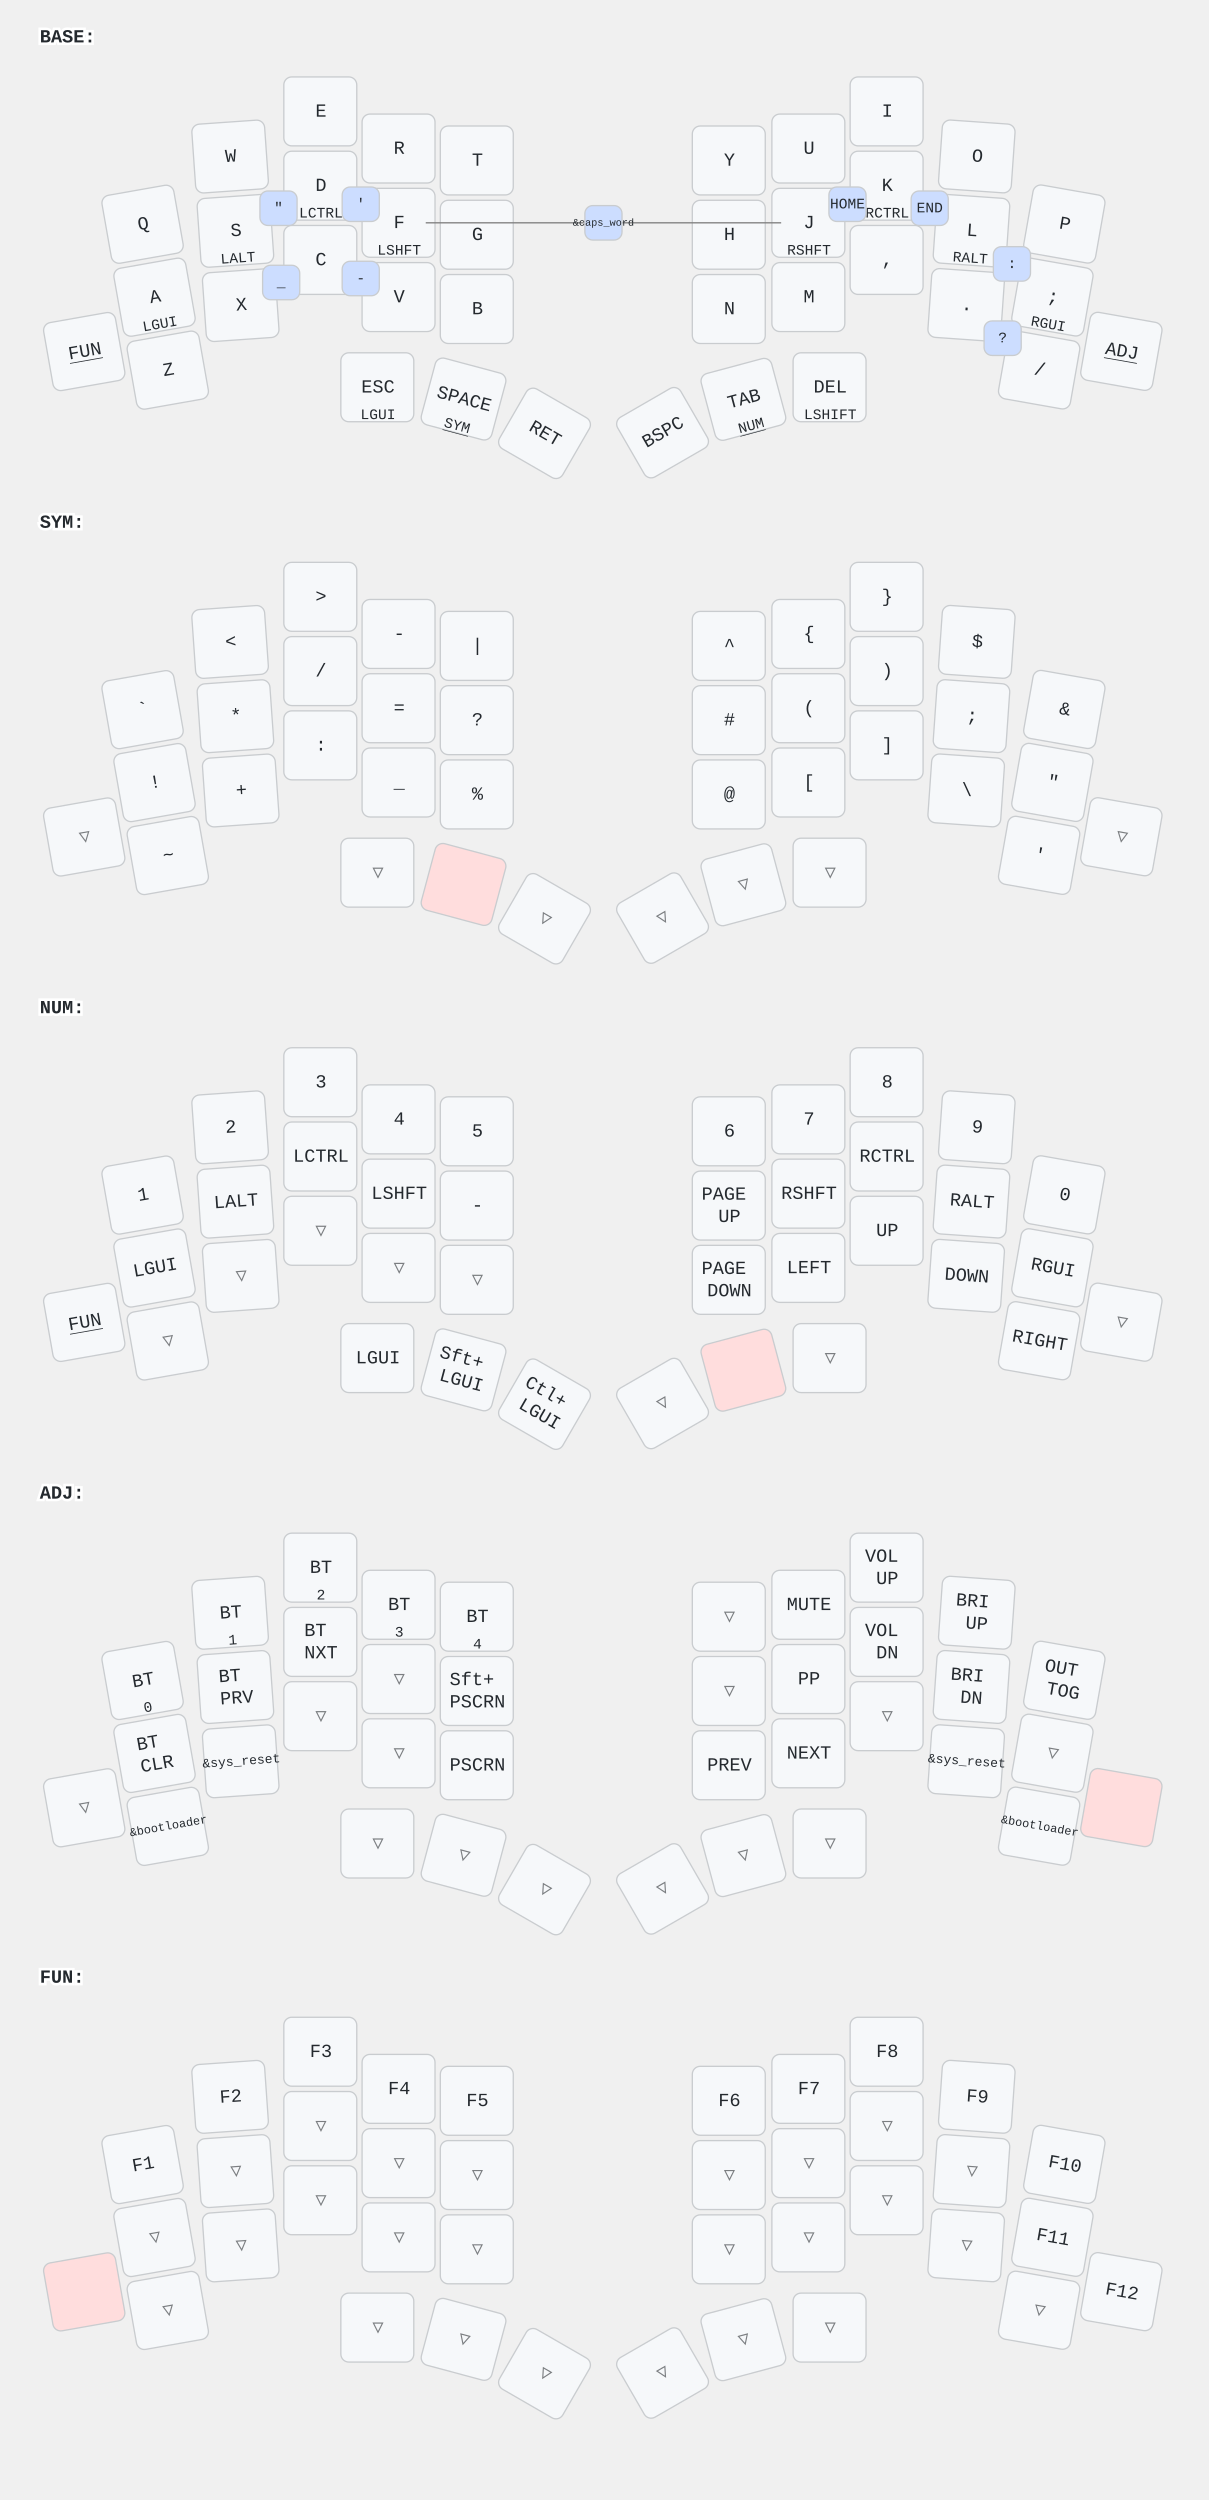
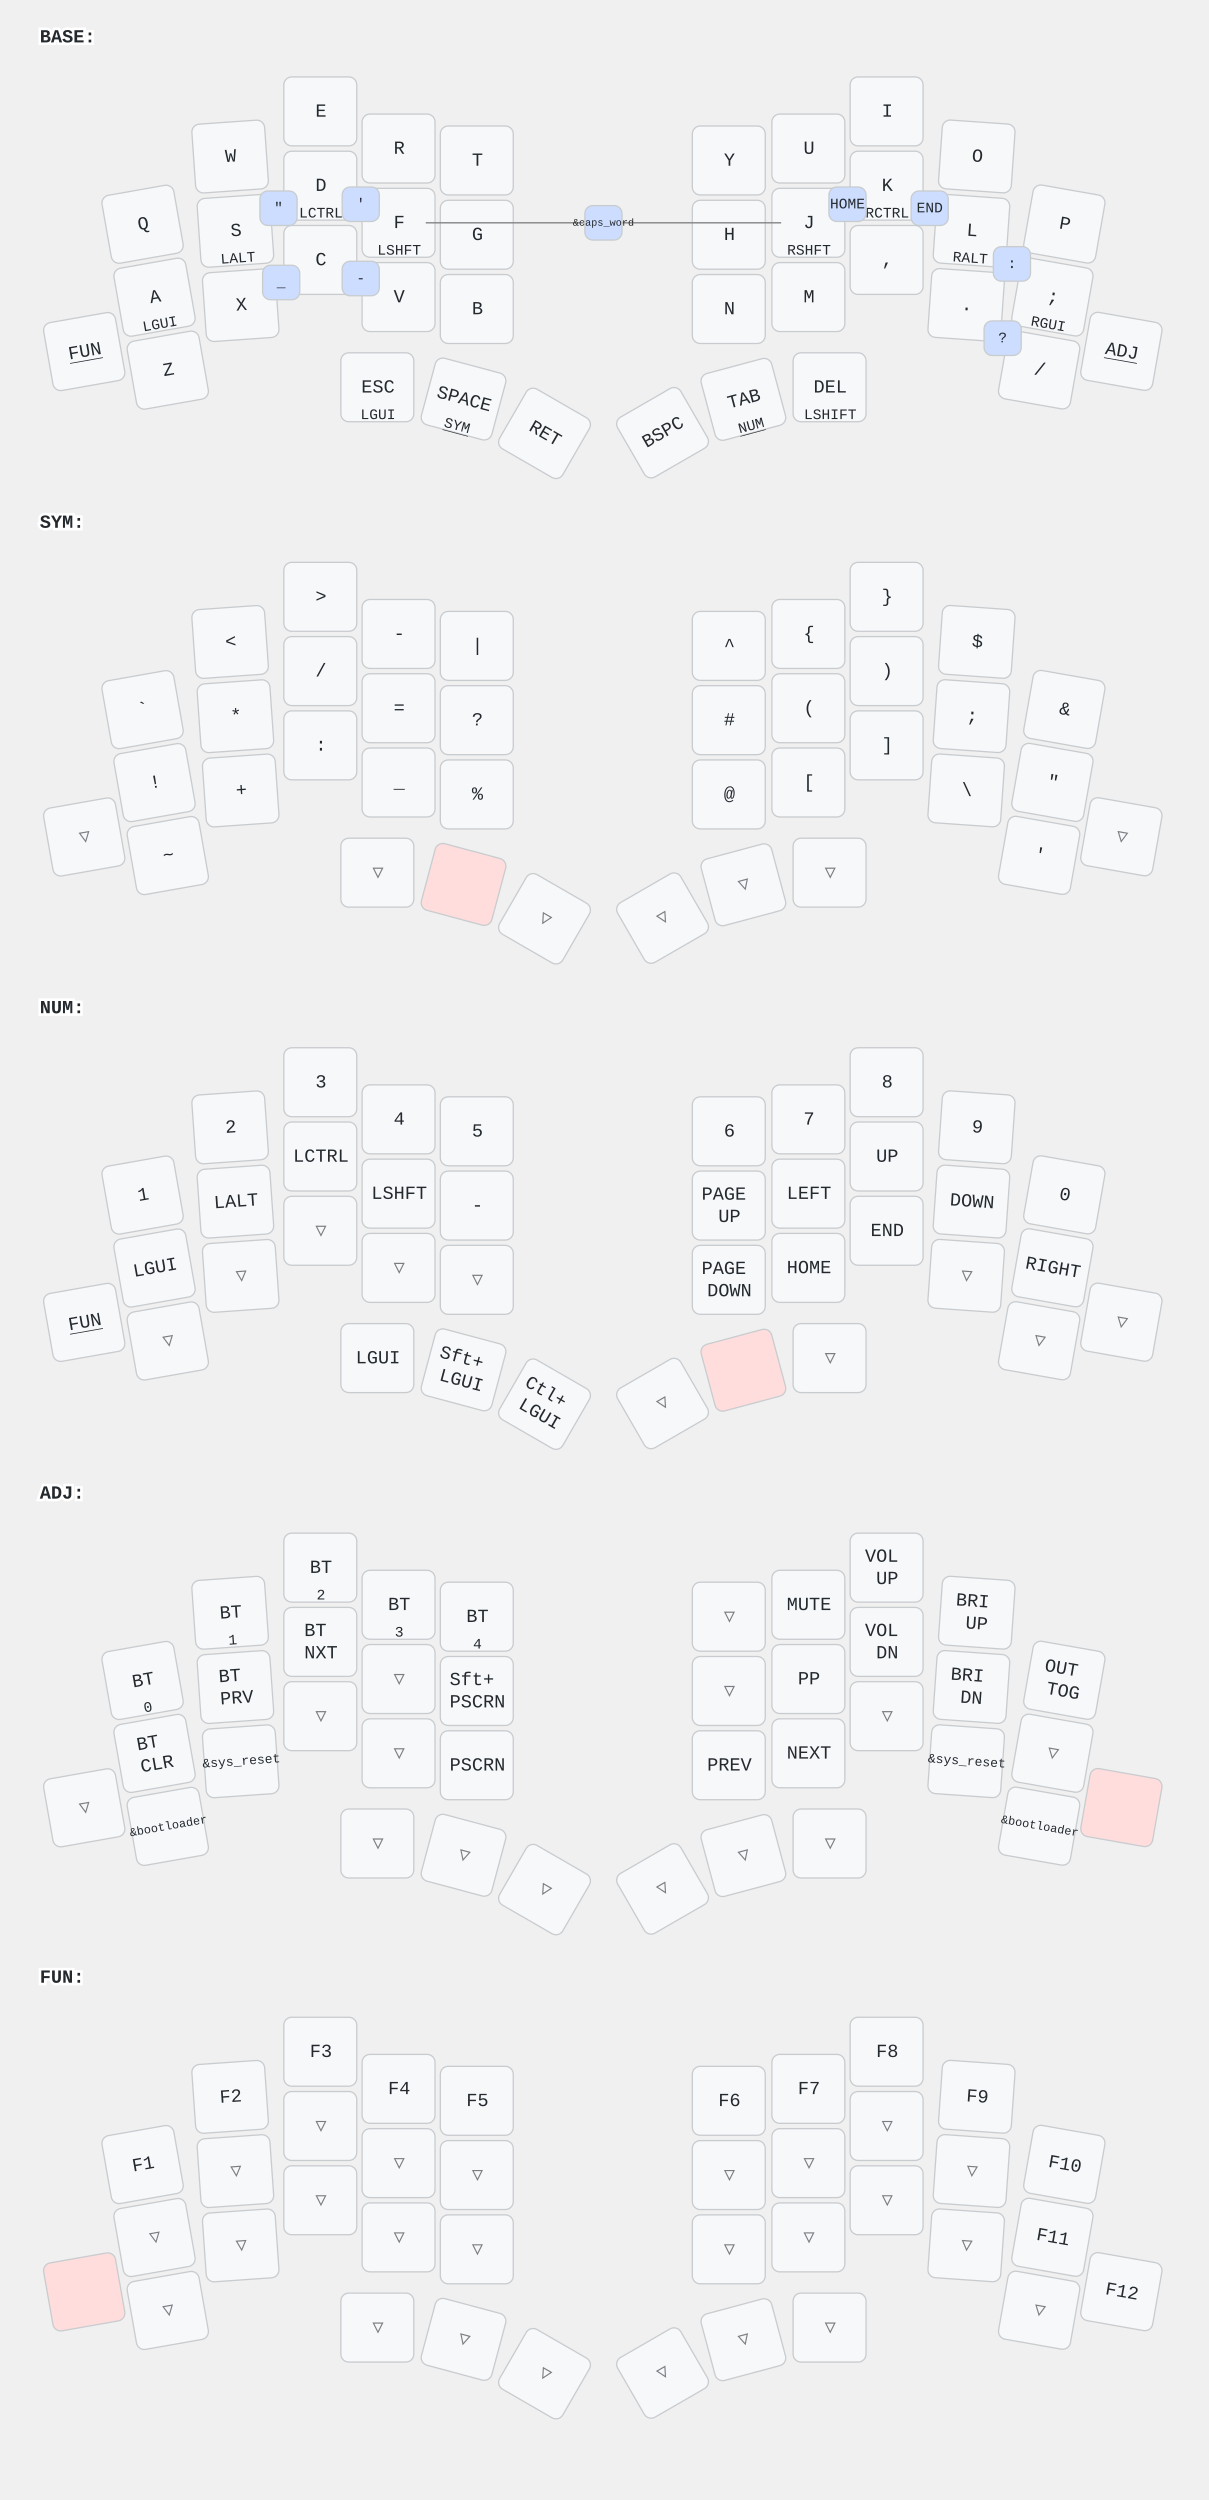
<svg xmlns="http://www.w3.org/2000/svg" width="911" height="1885" viewBox="0 0 911 1885" class="keymap">
  <style>/* inherit to force styles through use tags */
svg path {
    fill: inherit;
}

/* font and background color specifications */
svg.keymap {
    font-family: SFMono-Regular,Consolas,Liberation Mono,Menlo,monospace;
    font-size: 14px;
    font-kerning: normal;
    text-rendering: optimizeLegibility;
    fill: #24292e;
}

/* default key styling */
rect.key {
    fill: #f6f8fa;
}

rect.key, rect.combo {
    stroke: #c9cccf;
    stroke-width: 1;
}

/* default key side styling, only used is draw_key_sides is set */
rect.side {
    filter: brightness(90%);
}

/* color accent for combo boxes */
rect.combo, rect.combo-separate {
    fill: #cdf;
}

/* color accent for held keys */
rect.held, rect.combo.held {
    fill: #fdd;
}

/* color accent for ghost (optional) keys */
rect.ghost, rect.combo.ghost {
    stroke-dasharray: 4, 4;
    stroke-width: 2;
}

text {
    text-anchor: middle;
    dominant-baseline: middle;
}

/* styling for layer labels */
text.label {
    font-weight: bold;
    text-anchor: start;
    stroke: white;
    stroke-width: 4;
    paint-order: stroke;
}

/* styling for optional footer */
text.footer {
    text-anchor: end;
    dominant-baseline: auto;
    stroke: white;
    stroke-width: 4;
    paint-order: stroke;
}

/* styling for combo tap, and key non-tap label text */
text.combo, text.hold, text.shifted, text.left, text.right, text.tl, text.tr, text.bl, text.br {
    font-size: 11px;
}

text.hold, text.bl, text.br {
    text-anchor: middle;
    dominant-baseline: auto;
}

text.shifted, text.tl, text.tr {
    text-anchor: middle;
    dominant-baseline: hanging;
}

text.left, text.tl, text.bl {
    text-anchor: start;
}

text.right, text.tr, text.br {
    text-anchor: end;
}

text.layer-activator {
    text-decoration: underline;
}

/* styling for hold/shifted label text in combo box */
text.combo.hold, text.combo.shifted, text.combo.left, text.combo.right {
    font-size: 8px;
}

/* lighter symbol for transparent keys */
text.trans {
    fill: #7b7e81;
}

/* styling for combo dendrons */
path.combo {
    stroke-width: 1;
    stroke: gray;
    fill: none;
}

/* Start Tabler Icons Cleanup */
/* cannot use height/width with glyphs */
.icon-tabler &gt; path {
    fill: inherit;
    stroke: inherit;
    stroke-width: 2;
}
/* hide tabler's default box */
.icon-tabler &gt; path[stroke="none"][fill="none"] {
    visibility: hidden;
}
/* End Tabler Icons Cleanup */
</style>
  <g transform="translate(30, 0)" class="layer-BASE">
    <text x="0" y="28" class="label" id="BASE">BASE:</text>
    <g transform="translate(0, 56)">
      <g transform="translate(78, 113) rotate(-10.0)" class="key keypos-0">
        <rect rx="6" ry="6" x="-28" y="-26" width="55" height="52" class="key" />
        <text x="0" y="0" class="key tap">Q</text>
      </g>
      <g transform="translate(144, 62) rotate(-4.0)" class="key keypos-1">
        <rect rx="6" ry="6" x="-28" y="-26" width="55" height="52" class="key" />
        <text x="0" y="0" class="key tap">W</text>
      </g>
      <g transform="translate(212, 28)" class="key keypos-2">
        <rect rx="6" ry="6" x="-28" y="-26" width="55" height="52" class="key" />
        <text x="0" y="0" class="key tap">E</text>
      </g>
      <g transform="translate(271, 56)" class="key keypos-3">
        <rect rx="6" ry="6" x="-28" y="-26" width="55" height="52" class="key" />
        <text x="0" y="0" class="key tap">R</text>
      </g>
      <g transform="translate(330, 65)" class="key keypos-4">
        <rect rx="6" ry="6" x="-28" y="-26" width="55" height="52" class="key" />
        <text x="0" y="0" class="key tap">T</text>
      </g>
      <g transform="translate(520, 65)" class="key keypos-5">
        <rect rx="6" ry="6" x="-28" y="-26" width="55" height="52" class="key" />
        <text x="0" y="0" class="key tap">Y</text>
      </g>
      <g transform="translate(580, 56)" class="key keypos-6">
        <rect rx="6" ry="6" x="-28" y="-26" width="55" height="52" class="key" />
        <text x="0" y="0" class="key tap">U</text>
      </g>
      <g transform="translate(639, 28)" class="key keypos-7">
        <rect rx="6" ry="6" x="-28" y="-26" width="55" height="52" class="key" />
        <text x="0" y="0" class="key tap">I</text>
      </g>
      <g transform="translate(707, 62) rotate(4.0)" class="key keypos-8">
        <rect rx="6" ry="6" x="-28" y="-26" width="55" height="52" class="key" />
        <text x="0" y="0" class="key tap">O</text>
      </g>
      <g transform="translate(773, 113) rotate(10.0)" class="key keypos-9">
        <rect rx="6" ry="6" x="-28" y="-26" width="55" height="52" class="key" />
        <text x="0" y="0" class="key tap">P</text>
      </g>
      <g transform="translate(87, 168) rotate(-10.0)" class="key keypos-10">
        <rect rx="6" ry="6" x="-28" y="-26" width="55" height="52" class="key" />
        <text x="0" y="0" class="key tap">A</text>
        <text x="0" y="24" class="key hold">LGUI</text>
      </g>
      <g transform="translate(148, 118) rotate(-4.0)" class="key keypos-11">
        <rect rx="6" ry="6" x="-28" y="-26" width="55" height="52" class="key" />
        <text x="0" y="0" class="key tap">S</text>
        <text x="0" y="24" class="key hold">LALT</text>
      </g>
      <g transform="translate(212, 84)" class="key keypos-12">
        <rect rx="6" ry="6" x="-28" y="-26" width="55" height="52" class="key" />
        <text x="0" y="0" class="key tap">D</text>
        <text x="0" y="24" class="key hold">LCTRL</text>
      </g>
      <g transform="translate(271, 112)" class="key keypos-13">
        <rect rx="6" ry="6" x="-28" y="-26" width="55" height="52" class="key" />
        <text x="0" y="0" class="key tap">F</text>
        <text x="0" y="24" class="key hold">LSHFT</text>
      </g>
      <g transform="translate(330, 121)" class="key keypos-14">
        <rect rx="6" ry="6" x="-28" y="-26" width="55" height="52" class="key" />
        <text x="0" y="0" class="key tap">G</text>
      </g>
      <g transform="translate(520, 121)" class="key keypos-15">
        <rect rx="6" ry="6" x="-28" y="-26" width="55" height="52" class="key" />
        <text x="0" y="0" class="key tap">H</text>
      </g>
      <g transform="translate(580, 112)" class="key keypos-16">
        <rect rx="6" ry="6" x="-28" y="-26" width="55" height="52" class="key" />
        <text x="0" y="0" class="key tap">J</text>
        <text x="0" y="24" class="key hold">RSHFT</text>
      </g>
      <g transform="translate(639, 84)" class="key keypos-17">
        <rect rx="6" ry="6" x="-28" y="-26" width="55" height="52" class="key" />
        <text x="0" y="0" class="key tap">K</text>
        <text x="0" y="24" class="key hold">RCTRL</text>
      </g>
      <g transform="translate(703, 118) rotate(4.0)" class="key keypos-18">
        <rect rx="6" ry="6" x="-28" y="-26" width="55" height="52" class="key" />
        <text x="0" y="0" class="key tap">L</text>
        <text x="0" y="24" class="key hold">RALT</text>
      </g>
      <g transform="translate(764, 168) rotate(10.0)" class="key keypos-19">
        <rect rx="6" ry="6" x="-28" y="-26" width="55" height="52" class="key" />
        <text x="0" y="0" class="key tap">;</text>
        <text x="0" y="24" class="key hold">RGUI</text>
      </g>
      <g transform="translate(34, 209) rotate(-10.0)" class="key keypos-20">
        <rect rx="6" ry="6" x="-28" y="-26" width="55" height="52" class="key" />
        <a href="#FUN">
          <text x="0" y="0" class="key tap layer-activator">FUN</text>
        </a>
      </g>
      <g transform="translate(97, 223) rotate(-10.0)" class="key keypos-21">
        <rect rx="6" ry="6" x="-28" y="-26" width="55" height="52" class="key" />
        <text x="0" y="0" class="key tap">Z</text>
      </g>
      <g transform="translate(152, 174) rotate(-4.0)" class="key keypos-22">
        <rect rx="6" ry="6" x="-28" y="-26" width="55" height="52" class="key" />
        <text x="0" y="0" class="key tap">X</text>
      </g>
      <g transform="translate(212, 140)" class="key keypos-23">
        <rect rx="6" ry="6" x="-28" y="-26" width="55" height="52" class="key" />
        <text x="0" y="0" class="key tap">C</text>
      </g>
      <g transform="translate(271, 168)" class="key keypos-24">
        <rect rx="6" ry="6" x="-28" y="-26" width="55" height="52" class="key" />
        <text x="0" y="0" class="key tap">V</text>
      </g>
      <g transform="translate(330, 177)" class="key keypos-25">
        <rect rx="6" ry="6" x="-28" y="-26" width="55" height="52" class="key" />
        <text x="0" y="0" class="key tap">B</text>
      </g>
      <g transform="translate(520, 177)" class="key keypos-26">
        <rect rx="6" ry="6" x="-28" y="-26" width="55" height="52" class="key" />
        <text x="0" y="0" class="key tap">N</text>
      </g>
      <g transform="translate(580, 168)" class="key keypos-27">
        <rect rx="6" ry="6" x="-28" y="-26" width="55" height="52" class="key" />
        <text x="0" y="0" class="key tap">M</text>
      </g>
      <g transform="translate(639, 140)" class="key keypos-28">
        <rect rx="6" ry="6" x="-28" y="-26" width="55" height="52" class="key" />
        <text x="0" y="0" class="key tap">,</text>
      </g>
      <g transform="translate(699, 174) rotate(4.0)" class="key keypos-29">
        <rect rx="6" ry="6" x="-28" y="-26" width="55" height="52" class="key" />
        <text x="0" y="0" class="key tap">.</text>
      </g>
      <g transform="translate(754, 223) rotate(10.0)" class="key keypos-30">
        <rect rx="6" ry="6" x="-28" y="-26" width="55" height="52" class="key" />
        <text x="0" y="0" class="key tap">/</text>
      </g>
      <g transform="translate(816, 209) rotate(10.0)" class="key keypos-31">
        <rect rx="6" ry="6" x="-28" y="-26" width="55" height="52" class="key" />
        <a href="#ADJ">
          <text x="0" y="0" class="key tap layer-activator">ADJ</text>
        </a>
      </g>
      <g transform="translate(255, 236)" class="key keypos-32">
        <rect rx="6" ry="6" x="-28" y="-26" width="55" height="52" class="key" />
        <text x="0" y="0" class="key tap">ESC</text>
        <text x="0" y="24" class="key hold">LGUI</text>
      </g>
      <g transform="translate(320, 245) rotate(15.0)" class="key keypos-33">
        <rect rx="6" ry="6" x="-28" y="-26" width="55" height="52" class="key" />
        <text x="0" y="0" class="key tap">SPACE</text>
        <a href="#SYM">
          <text x="0" y="24" class="key hold layer-activator">SYM</text>
        </a>
      </g>
      <g transform="translate(381, 271) rotate(30.0)" class="key keypos-34">
        <rect rx="6" ry="6" x="-28" y="-26" width="55" height="52" class="key" />
        <text x="0" y="0" class="key tap">RET</text>
      </g>
      <g transform="translate(470, 270) rotate(-30.0)" class="key keypos-35">
        <rect rx="6" ry="6" x="-28" y="-26" width="55" height="52" class="key" />
        <text x="0" y="0" class="key tap">BSPC</text>
      </g>
      <g transform="translate(531, 245) rotate(-15.0)" class="key keypos-36">
        <rect rx="6" ry="6" x="-28" y="-26" width="55" height="52" class="key" />
        <text x="0" y="0" class="key tap">TAB</text>
        <a href="#NUM">
          <text x="0" y="24" class="key hold layer-activator">NUM</text>
        </a>
      </g>
      <g transform="translate(596, 236)" class="key keypos-37">
        <rect rx="6" ry="6" x="-28" y="-26" width="55" height="52" class="key" />
        <text x="0" y="0" class="key tap">DEL</text>
        <text x="0" y="24" class="key hold">LSHIFT</text>
      </g>
      <g class="combo combopos-0">
        <path d="M425,112 l-134,0" class="combo" />
        <path d="M425,112 l134,0" class="combo" />
        <rect rx="6" ry="6" x="411" y="99" width="28" height="26" class="combo" />
        <text x="425" y="112" class="combo tap">
          <tspan style="font-size: 70%">&amp;caps_word</tspan>
        </text>
      </g>
      <g class="combo combopos-1">
        <rect rx="6" ry="6" x="168" y="144" width="28" height="26" class="combo" />
        <text x="182" y="157" class="combo tap">_</text>
      </g>
      <g class="combo combopos-2">
        <rect rx="6" ry="6" x="228" y="141" width="28" height="26" class="combo" />
        <text x="242" y="154" class="combo tap">-</text>
      </g>
      <g class="combo combopos-3">
        <rect rx="6" ry="6" x="719" y="130" width="28" height="26" class="combo" />
        <text x="733" y="143" class="combo tap">:</text>
      </g>
      <g class="combo combopos-4">
        <rect rx="6" ry="6" x="712" y="186" width="28" height="26" class="combo" />
        <text x="726" y="199" class="combo tap">?</text>
      </g>
      <g class="combo combopos-5">
        <rect rx="6" ry="6" x="595" y="85" width="28" height="26" class="combo" />
        <text x="609" y="98" class="combo tap">HOME</text>
      </g>
      <g class="combo combopos-6">
        <rect rx="6" ry="6" x="657" y="88" width="28" height="26" class="combo" />
        <text x="671" y="101" class="combo tap">END</text>
      </g>
      <g class="combo combopos-7">
        <rect rx="6" ry="6" x="228" y="85" width="28" height="26" class="combo" />
        <text x="242" y="98" class="combo tap">'</text>
      </g>
      <g class="combo combopos-8">
        <rect rx="6" ry="6" x="166" y="88" width="28" height="26" class="combo" />
        <text x="180" y="101" class="combo tap">"</text>
      </g>
    </g>
  </g>
  <g transform="translate(30, 366)" class="layer-SYM">
    <text x="0" y="28" class="label" id="SYM">SYM:</text>
    <g transform="translate(0, 56)">
      <g transform="translate(78, 113) rotate(-10.0)" class="key keypos-0">
        <rect rx="6" ry="6" x="-28" y="-26" width="55" height="52" class="key" />
        <text x="0" y="0" class="key tap">`</text>
      </g>
      <g transform="translate(144, 62) rotate(-4.0)" class="key keypos-1">
        <rect rx="6" ry="6" x="-28" y="-26" width="55" height="52" class="key" />
        <text x="0" y="0" class="key tap">&lt;</text>
      </g>
      <g transform="translate(212, 28)" class="key keypos-2">
        <rect rx="6" ry="6" x="-28" y="-26" width="55" height="52" class="key" />
        <text x="0" y="0" class="key tap">&gt;</text>
      </g>
      <g transform="translate(271, 56)" class="key keypos-3">
        <rect rx="6" ry="6" x="-28" y="-26" width="55" height="52" class="key" />
        <text x="0" y="0" class="key tap">-</text>
      </g>
      <g transform="translate(330, 65)" class="key keypos-4">
        <rect rx="6" ry="6" x="-28" y="-26" width="55" height="52" class="key" />
        <text x="0" y="0" class="key tap">|</text>
      </g>
      <g transform="translate(520, 65)" class="key keypos-5">
        <rect rx="6" ry="6" x="-28" y="-26" width="55" height="52" class="key" />
        <text x="0" y="0" class="key tap">^</text>
      </g>
      <g transform="translate(580, 56)" class="key keypos-6">
        <rect rx="6" ry="6" x="-28" y="-26" width="55" height="52" class="key" />
        <text x="0" y="0" class="key tap">{</text>
      </g>
      <g transform="translate(639, 28)" class="key keypos-7">
        <rect rx="6" ry="6" x="-28" y="-26" width="55" height="52" class="key" />
        <text x="0" y="0" class="key tap">}</text>
      </g>
      <g transform="translate(707, 62) rotate(4.0)" class="key keypos-8">
        <rect rx="6" ry="6" x="-28" y="-26" width="55" height="52" class="key" />
        <text x="0" y="0" class="key tap">$</text>
      </g>
      <g transform="translate(773, 113) rotate(10.0)" class="key keypos-9">
        <rect rx="6" ry="6" x="-28" y="-26" width="55" height="52" class="key" />
        <text x="0" y="0" class="key tap">&amp;</text>
      </g>
      <g transform="translate(87, 168) rotate(-10.0)" class="key keypos-10">
        <rect rx="6" ry="6" x="-28" y="-26" width="55" height="52" class="key" />
        <text x="0" y="0" class="key tap">!</text>
      </g>
      <g transform="translate(148, 118) rotate(-4.0)" class="key keypos-11">
        <rect rx="6" ry="6" x="-28" y="-26" width="55" height="52" class="key" />
        <text x="0" y="0" class="key tap">*</text>
      </g>
      <g transform="translate(212, 84)" class="key keypos-12">
        <rect rx="6" ry="6" x="-28" y="-26" width="55" height="52" class="key" />
        <text x="0" y="0" class="key tap">/</text>
      </g>
      <g transform="translate(271, 112)" class="key keypos-13">
        <rect rx="6" ry="6" x="-28" y="-26" width="55" height="52" class="key" />
        <text x="0" y="0" class="key tap">=</text>
      </g>
      <g transform="translate(330, 121)" class="key keypos-14">
        <rect rx="6" ry="6" x="-28" y="-26" width="55" height="52" class="key" />
        <text x="0" y="0" class="key tap">?</text>
      </g>
      <g transform="translate(520, 121)" class="key keypos-15">
        <rect rx="6" ry="6" x="-28" y="-26" width="55" height="52" class="key" />
        <text x="0" y="0" class="key tap">#</text>
      </g>
      <g transform="translate(580, 112)" class="key keypos-16">
        <rect rx="6" ry="6" x="-28" y="-26" width="55" height="52" class="key" />
        <text x="0" y="0" class="key tap">(</text>
      </g>
      <g transform="translate(639, 84)" class="key keypos-17">
        <rect rx="6" ry="6" x="-28" y="-26" width="55" height="52" class="key" />
        <text x="0" y="0" class="key tap">)</text>
      </g>
      <g transform="translate(703, 118) rotate(4.0)" class="key keypos-18">
        <rect rx="6" ry="6" x="-28" y="-26" width="55" height="52" class="key" />
        <text x="0" y="0" class="key tap">;</text>
      </g>
      <g transform="translate(764, 168) rotate(10.0)" class="key keypos-19">
        <rect rx="6" ry="6" x="-28" y="-26" width="55" height="52" class="key" />
        <text x="0" y="0" class="key tap">"</text>
      </g>
      <g transform="translate(34, 209) rotate(-10.0)" class="key trans keypos-20">
        <rect rx="6" ry="6" x="-28" y="-26" width="55" height="52" class="key trans" />
        <text x="0" y="0" class="key trans tap">▽</text>
      </g>
      <g transform="translate(97, 223) rotate(-10.0)" class="key keypos-21">
        <rect rx="6" ry="6" x="-28" y="-26" width="55" height="52" class="key" />
        <text x="0" y="0" class="key tap">~</text>
      </g>
      <g transform="translate(152, 174) rotate(-4.0)" class="key keypos-22">
        <rect rx="6" ry="6" x="-28" y="-26" width="55" height="52" class="key" />
        <text x="0" y="0" class="key tap">+</text>
      </g>
      <g transform="translate(212, 140)" class="key keypos-23">
        <rect rx="6" ry="6" x="-28" y="-26" width="55" height="52" class="key" />
        <text x="0" y="0" class="key tap">:</text>
      </g>
      <g transform="translate(271, 168)" class="key keypos-24">
        <rect rx="6" ry="6" x="-28" y="-26" width="55" height="52" class="key" />
        <text x="0" y="0" class="key tap">_</text>
      </g>
      <g transform="translate(330, 177)" class="key keypos-25">
        <rect rx="6" ry="6" x="-28" y="-26" width="55" height="52" class="key" />
        <text x="0" y="0" class="key tap">%</text>
      </g>
      <g transform="translate(520, 177)" class="key keypos-26">
        <rect rx="6" ry="6" x="-28" y="-26" width="55" height="52" class="key" />
        <text x="0" y="0" class="key tap">@</text>
      </g>
      <g transform="translate(580, 168)" class="key keypos-27">
        <rect rx="6" ry="6" x="-28" y="-26" width="55" height="52" class="key" />
        <text x="0" y="0" class="key tap">[</text>
      </g>
      <g transform="translate(639, 140)" class="key keypos-28">
        <rect rx="6" ry="6" x="-28" y="-26" width="55" height="52" class="key" />
        <text x="0" y="0" class="key tap">]</text>
      </g>
      <g transform="translate(699, 174) rotate(4.0)" class="key keypos-29">
        <rect rx="6" ry="6" x="-28" y="-26" width="55" height="52" class="key" />
        <text x="0" y="0" class="key tap">\</text>
      </g>
      <g transform="translate(754, 223) rotate(10.0)" class="key keypos-30">
        <rect rx="6" ry="6" x="-28" y="-26" width="55" height="52" class="key" />
        <text x="0" y="0" class="key tap">'</text>
      </g>
      <g transform="translate(816, 209) rotate(10.0)" class="key trans keypos-31">
        <rect rx="6" ry="6" x="-28" y="-26" width="55" height="52" class="key trans" />
        <text x="0" y="0" class="key trans tap">▽</text>
      </g>
      <g transform="translate(255, 236)" class="key trans keypos-32">
        <rect rx="6" ry="6" x="-28" y="-26" width="55" height="52" class="key trans" />
        <text x="0" y="0" class="key trans tap">▽</text>
      </g>
      <g transform="translate(320, 245) rotate(15.0)" class="key held keypos-33">
        <rect rx="6" ry="6" x="-28" y="-26" width="55" height="52" class="key held" />
      </g>
      <g transform="translate(381, 271) rotate(30.0)" class="key trans keypos-34">
        <rect rx="6" ry="6" x="-28" y="-26" width="55" height="52" class="key trans" />
        <text x="0" y="0" class="key trans tap">▽</text>
      </g>
      <g transform="translate(470, 270) rotate(-30.0)" class="key trans keypos-35">
        <rect rx="6" ry="6" x="-28" y="-26" width="55" height="52" class="key trans" />
        <text x="0" y="0" class="key trans tap">▽</text>
      </g>
      <g transform="translate(531, 245) rotate(-15.0)" class="key trans keypos-36">
        <rect rx="6" ry="6" x="-28" y="-26" width="55" height="52" class="key trans" />
        <text x="0" y="0" class="key trans tap">▽</text>
      </g>
      <g transform="translate(596, 236)" class="key trans keypos-37">
        <rect rx="6" ry="6" x="-28" y="-26" width="55" height="52" class="key trans" />
        <text x="0" y="0" class="key trans tap">▽</text>
      </g>
    </g>
  </g>
  <g transform="translate(30, 732)" class="layer-NUM">
    <text x="0" y="28" class="label" id="NUM">NUM:</text>
    <g transform="translate(0, 56)">
      <g transform="translate(78, 113) rotate(-10.0)" class="key keypos-0">
        <rect rx="6" ry="6" x="-28" y="-26" width="55" height="52" class="key" />
        <text x="0" y="0" class="key tap">1</text>
      </g>
      <g transform="translate(144, 62) rotate(-4.0)" class="key keypos-1">
        <rect rx="6" ry="6" x="-28" y="-26" width="55" height="52" class="key" />
        <text x="0" y="0" class="key tap">2</text>
      </g>
      <g transform="translate(212, 28)" class="key keypos-2">
        <rect rx="6" ry="6" x="-28" y="-26" width="55" height="52" class="key" />
        <text x="0" y="0" class="key tap">3</text>
      </g>
      <g transform="translate(271, 56)" class="key keypos-3">
        <rect rx="6" ry="6" x="-28" y="-26" width="55" height="52" class="key" />
        <text x="0" y="0" class="key tap">4</text>
      </g>
      <g transform="translate(330, 65)" class="key keypos-4">
        <rect rx="6" ry="6" x="-28" y="-26" width="55" height="52" class="key" />
        <text x="0" y="0" class="key tap">5</text>
      </g>
      <g transform="translate(520, 65)" class="key keypos-5">
        <rect rx="6" ry="6" x="-28" y="-26" width="55" height="52" class="key" />
        <text x="0" y="0" class="key tap">6</text>
      </g>
      <g transform="translate(580, 56)" class="key keypos-6">
        <rect rx="6" ry="6" x="-28" y="-26" width="55" height="52" class="key" />
        <text x="0" y="0" class="key tap">7</text>
      </g>
      <g transform="translate(639, 28)" class="key keypos-7">
        <rect rx="6" ry="6" x="-28" y="-26" width="55" height="52" class="key" />
        <text x="0" y="0" class="key tap">8</text>
      </g>
      <g transform="translate(707, 62) rotate(4.0)" class="key keypos-8">
        <rect rx="6" ry="6" x="-28" y="-26" width="55" height="52" class="key" />
        <text x="0" y="0" class="key tap">9</text>
      </g>
      <g transform="translate(773, 113) rotate(10.0)" class="key keypos-9">
        <rect rx="6" ry="6" x="-28" y="-26" width="55" height="52" class="key" />
        <text x="0" y="0" class="key tap">0</text>
      </g>
      <g transform="translate(87, 168) rotate(-10.0)" class="key keypos-10">
        <rect rx="6" ry="6" x="-28" y="-26" width="55" height="52" class="key" />
        <text x="0" y="0" class="key tap">LGUI</text>
      </g>
      <g transform="translate(148, 118) rotate(-4.0)" class="key keypos-11">
        <rect rx="6" ry="6" x="-28" y="-26" width="55" height="52" class="key" />
        <text x="0" y="0" class="key tap">LALT</text>
      </g>
      <g transform="translate(212, 84)" class="key keypos-12">
        <rect rx="6" ry="6" x="-28" y="-26" width="55" height="52" class="key" />
        <text x="0" y="0" class="key tap">LCTRL</text>
      </g>
      <g transform="translate(271, 112)" class="key keypos-13">
        <rect rx="6" ry="6" x="-28" y="-26" width="55" height="52" class="key" />
        <text x="0" y="0" class="key tap">LSHFT</text>
      </g>
      <g transform="translate(330, 121)" class="key keypos-14">
        <rect rx="6" ry="6" x="-28" y="-26" width="55" height="52" class="key" />
        <text x="0" y="0" class="key tap">-</text>
      </g>
      <g transform="translate(520, 121)" class="key keypos-15">
        <rect rx="6" ry="6" x="-28" y="-26" width="55" height="52" class="key" />
        <text x="0" y="0" class="key tap">
          <tspan x="0" dy="-0.6em">PAGE</tspan>
          <tspan x="0" dy="1.2em">UP</tspan>
        </text>
      </g>
      <g transform="translate(580, 112)" class="key keypos-16">
        <rect rx="6" ry="6" x="-28" y="-26" width="55" height="52" class="key" />
-         <text x="0" y="0" class="key tap">RSHFT</text>
+         <text x="0" y="0" class="key tap">LEFT</text>
      </g>
      <g transform="translate(639, 84)" class="key keypos-17">
        <rect rx="6" ry="6" x="-28" y="-26" width="55" height="52" class="key" />
-         <text x="0" y="0" class="key tap">RCTRL</text>
+         <text x="0" y="0" class="key tap">UP</text>
      </g>
      <g transform="translate(703, 118) rotate(4.0)" class="key keypos-18">
        <rect rx="6" ry="6" x="-28" y="-26" width="55" height="52" class="key" />
-         <text x="0" y="0" class="key tap">RALT</text>
+         <text x="0" y="0" class="key tap">DOWN</text>
      </g>
      <g transform="translate(764, 168) rotate(10.0)" class="key keypos-19">
        <rect rx="6" ry="6" x="-28" y="-26" width="55" height="52" class="key" />
-         <text x="0" y="0" class="key tap">RGUI</text>
+         <text x="0" y="0" class="key tap">RIGHT</text>
      </g>
      <g transform="translate(34, 209) rotate(-10.0)" class="key keypos-20">
        <rect rx="6" ry="6" x="-28" y="-26" width="55" height="52" class="key" />
        <a href="#FUN">
          <text x="0" y="0" class="key tap layer-activator">FUN</text>
        </a>
      </g>
      <g transform="translate(97, 223) rotate(-10.0)" class="key trans keypos-21">
        <rect rx="6" ry="6" x="-28" y="-26" width="55" height="52" class="key trans" />
        <text x="0" y="0" class="key trans tap">▽</text>
      </g>
      <g transform="translate(152, 174) rotate(-4.0)" class="key trans keypos-22">
        <rect rx="6" ry="6" x="-28" y="-26" width="55" height="52" class="key trans" />
        <text x="0" y="0" class="key trans tap">▽</text>
      </g>
      <g transform="translate(212, 140)" class="key trans keypos-23">
        <rect rx="6" ry="6" x="-28" y="-26" width="55" height="52" class="key trans" />
        <text x="0" y="0" class="key trans tap">▽</text>
      </g>
      <g transform="translate(271, 168)" class="key trans keypos-24">
        <rect rx="6" ry="6" x="-28" y="-26" width="55" height="52" class="key trans" />
        <text x="0" y="0" class="key trans tap">▽</text>
      </g>
      <g transform="translate(330, 177)" class="key trans keypos-25">
        <rect rx="6" ry="6" x="-28" y="-26" width="55" height="52" class="key trans" />
        <text x="0" y="0" class="key trans tap">▽</text>
      </g>
      <g transform="translate(520, 177)" class="key keypos-26">
        <rect rx="6" ry="6" x="-28" y="-26" width="55" height="52" class="key" />
        <text x="0" y="0" class="key tap">
          <tspan x="0" dy="-0.6em">PAGE</tspan>
          <tspan x="0" dy="1.2em">DOWN</tspan>
        </text>
      </g>
      <g transform="translate(580, 168)" class="key keypos-27">
        <rect rx="6" ry="6" x="-28" y="-26" width="55" height="52" class="key" />
-         <text x="0" y="0" class="key tap">LEFT</text>
+         <text x="0" y="0" class="key tap">HOME</text>
      </g>
      <g transform="translate(639, 140)" class="key keypos-28">
        <rect rx="6" ry="6" x="-28" y="-26" width="55" height="52" class="key" />
-         <text x="0" y="0" class="key tap">UP</text>
-       </g>
-       <g transform="translate(699, 174) rotate(4.0)" class="key keypos-29">
-         <rect rx="6" ry="6" x="-28" y="-26" width="55" height="52" class="key" />
-         <text x="0" y="0" class="key tap">DOWN</text>
-       </g>
-       <g transform="translate(754, 223) rotate(10.0)" class="key keypos-30">
-         <rect rx="6" ry="6" x="-28" y="-26" width="55" height="52" class="key" />
-         <text x="0" y="0" class="key tap">RIGHT</text>
+         <text x="0" y="0" class="key tap">END</text>
+       </g>
+       <g transform="translate(699, 174) rotate(4.0)" class="key trans keypos-29">
+         <rect rx="6" ry="6" x="-28" y="-26" width="55" height="52" class="key trans" />
+         <text x="0" y="0" class="key trans tap">▽</text>
+       </g>
+       <g transform="translate(754, 223) rotate(10.0)" class="key trans keypos-30">
+         <rect rx="6" ry="6" x="-28" y="-26" width="55" height="52" class="key trans" />
+         <text x="0" y="0" class="key trans tap">▽</text>
      </g>
      <g transform="translate(816, 209) rotate(10.0)" class="key trans keypos-31">
        <rect rx="6" ry="6" x="-28" y="-26" width="55" height="52" class="key trans" />
        <text x="0" y="0" class="key trans tap">▽</text>
      </g>
      <g transform="translate(255, 236)" class="key keypos-32">
        <rect rx="6" ry="6" x="-28" y="-26" width="55" height="52" class="key" />
        <text x="0" y="0" class="key tap">LGUI</text>
      </g>
      <g transform="translate(320, 245) rotate(15.0)" class="key keypos-33">
        <rect rx="6" ry="6" x="-28" y="-26" width="55" height="52" class="key" />
        <text x="0" y="0" class="key tap">
          <tspan x="0" dy="-0.6em">Sft+</tspan>
          <tspan x="0" dy="1.2em">LGUI</tspan>
        </text>
      </g>
      <g transform="translate(381, 271) rotate(30.0)" class="key keypos-34">
        <rect rx="6" ry="6" x="-28" y="-26" width="55" height="52" class="key" />
        <text x="0" y="0" class="key tap">
          <tspan x="0" dy="-0.6em">Ctl+</tspan>
          <tspan x="0" dy="1.2em">LGUI</tspan>
        </text>
      </g>
      <g transform="translate(470, 270) rotate(-30.0)" class="key trans keypos-35">
        <rect rx="6" ry="6" x="-28" y="-26" width="55" height="52" class="key trans" />
        <text x="0" y="0" class="key trans tap">▽</text>
      </g>
      <g transform="translate(531, 245) rotate(-15.0)" class="key held keypos-36">
        <rect rx="6" ry="6" x="-28" y="-26" width="55" height="52" class="key held" />
      </g>
      <g transform="translate(596, 236)" class="key trans keypos-37">
        <rect rx="6" ry="6" x="-28" y="-26" width="55" height="52" class="key trans" />
        <text x="0" y="0" class="key trans tap">▽</text>
      </g>
    </g>
  </g>
  <g transform="translate(30, 1098)" class="layer-ADJ">
    <text x="0" y="28" class="label" id="ADJ">ADJ:</text>
    <g transform="translate(0, 56)">
      <g transform="translate(78, 113) rotate(-10.0)" class="key keypos-0">
        <rect rx="6" ry="6" x="-28" y="-26" width="55" height="52" class="key" />
        <text x="0" y="0" class="key tap">BT</text>
        <text x="0" y="24" class="key hold">0</text>
      </g>
      <g transform="translate(144, 62) rotate(-4.0)" class="key keypos-1">
        <rect rx="6" ry="6" x="-28" y="-26" width="55" height="52" class="key" />
        <text x="0" y="0" class="key tap">BT</text>
        <text x="0" y="24" class="key hold">1</text>
      </g>
      <g transform="translate(212, 28)" class="key keypos-2">
        <rect rx="6" ry="6" x="-28" y="-26" width="55" height="52" class="key" />
        <text x="0" y="0" class="key tap">BT</text>
        <text x="0" y="24" class="key hold">2</text>
      </g>
      <g transform="translate(271, 56)" class="key keypos-3">
        <rect rx="6" ry="6" x="-28" y="-26" width="55" height="52" class="key" />
        <text x="0" y="0" class="key tap">BT</text>
        <text x="0" y="24" class="key hold">3</text>
      </g>
      <g transform="translate(330, 65)" class="key keypos-4">
        <rect rx="6" ry="6" x="-28" y="-26" width="55" height="52" class="key" />
        <text x="0" y="0" class="key tap">BT</text>
        <text x="0" y="24" class="key hold">4</text>
      </g>
      <g transform="translate(520, 65)" class="key trans keypos-5">
        <rect rx="6" ry="6" x="-28" y="-26" width="55" height="52" class="key trans" />
        <text x="0" y="0" class="key trans tap">▽</text>
      </g>
      <g transform="translate(580, 56)" class="key keypos-6">
        <rect rx="6" ry="6" x="-28" y="-26" width="55" height="52" class="key" />
        <text x="0" y="0" class="key tap">MUTE</text>
      </g>
      <g transform="translate(639, 28)" class="key keypos-7">
        <rect rx="6" ry="6" x="-28" y="-26" width="55" height="52" class="key" />
        <text x="0" y="0" class="key tap">
          <tspan x="0" dy="-0.6em">VOL</tspan>
          <tspan x="0" dy="1.2em">UP</tspan>
        </text>
      </g>
      <g transform="translate(707, 62) rotate(4.0)" class="key keypos-8">
        <rect rx="6" ry="6" x="-28" y="-26" width="55" height="52" class="key" />
        <text x="0" y="0" class="key tap">
          <tspan x="0" dy="-0.6em">BRI</tspan>
          <tspan x="0" dy="1.2em">UP</tspan>
        </text>
      </g>
      <g transform="translate(773, 113) rotate(10.0)" class="key keypos-9">
        <rect rx="6" ry="6" x="-28" y="-26" width="55" height="52" class="key" />
        <text x="0" y="0" class="key tap">
          <tspan x="0" dy="-0.6em">OUT</tspan>
          <tspan x="0" dy="1.2em">TOG</tspan>
        </text>
      </g>
      <g transform="translate(87, 168) rotate(-10.0)" class="key keypos-10">
        <rect rx="6" ry="6" x="-28" y="-26" width="55" height="52" class="key" />
        <text x="0" y="0" class="key tap">
          <tspan x="0" dy="-0.6em">BT</tspan>
          <tspan x="0" dy="1.2em">CLR</tspan>
        </text>
      </g>
      <g transform="translate(148, 118) rotate(-4.0)" class="key keypos-11">
        <rect rx="6" ry="6" x="-28" y="-26" width="55" height="52" class="key" />
        <text x="0" y="0" class="key tap">
          <tspan x="0" dy="-0.6em">BT</tspan>
          <tspan x="0" dy="1.2em">PRV</tspan>
        </text>
      </g>
      <g transform="translate(212, 84)" class="key keypos-12">
        <rect rx="6" ry="6" x="-28" y="-26" width="55" height="52" class="key" />
        <text x="0" y="0" class="key tap">
          <tspan x="0" dy="-0.6em">BT</tspan>
          <tspan x="0" dy="1.2em">NXT</tspan>
        </text>
      </g>
      <g transform="translate(271, 112)" class="key trans keypos-13">
        <rect rx="6" ry="6" x="-28" y="-26" width="55" height="52" class="key trans" />
        <text x="0" y="0" class="key trans tap">▽</text>
      </g>
      <g transform="translate(330, 121)" class="key keypos-14">
        <rect rx="6" ry="6" x="-28" y="-26" width="55" height="52" class="key" />
        <text x="0" y="0" class="key tap">
          <tspan x="0" dy="-0.6em">Sft+</tspan>
          <tspan x="0" dy="1.2em">PSCRN</tspan>
        </text>
      </g>
      <g transform="translate(520, 121)" class="key trans keypos-15">
        <rect rx="6" ry="6" x="-28" y="-26" width="55" height="52" class="key trans" />
        <text x="0" y="0" class="key trans tap">▽</text>
      </g>
      <g transform="translate(580, 112)" class="key keypos-16">
        <rect rx="6" ry="6" x="-28" y="-26" width="55" height="52" class="key" />
        <text x="0" y="0" class="key tap">PP</text>
      </g>
      <g transform="translate(639, 84)" class="key keypos-17">
        <rect rx="6" ry="6" x="-28" y="-26" width="55" height="52" class="key" />
        <text x="0" y="0" class="key tap">
          <tspan x="0" dy="-0.6em">VOL</tspan>
          <tspan x="0" dy="1.2em">DN</tspan>
        </text>
      </g>
      <g transform="translate(703, 118) rotate(4.0)" class="key keypos-18">
        <rect rx="6" ry="6" x="-28" y="-26" width="55" height="52" class="key" />
        <text x="0" y="0" class="key tap">
          <tspan x="0" dy="-0.6em">BRI</tspan>
          <tspan x="0" dy="1.2em">DN</tspan>
        </text>
      </g>
      <g transform="translate(764, 168) rotate(10.0)" class="key trans keypos-19">
        <rect rx="6" ry="6" x="-28" y="-26" width="55" height="52" class="key trans" />
        <text x="0" y="0" class="key trans tap">▽</text>
      </g>
      <g transform="translate(34, 209) rotate(-10.0)" class="key trans keypos-20">
        <rect rx="6" ry="6" x="-28" y="-26" width="55" height="52" class="key trans" />
        <text x="0" y="0" class="key trans tap">▽</text>
      </g>
      <g transform="translate(97, 223) rotate(-10.0)" class="key keypos-21">
        <rect rx="6" ry="6" x="-28" y="-26" width="55" height="52" class="key" />
        <text x="0" y="0" class="key tap">
          <tspan style="font-size: 64%">&amp;bootloader</tspan>
        </text>
      </g>
      <g transform="translate(152, 174) rotate(-4.0)" class="key keypos-22">
        <rect rx="6" ry="6" x="-28" y="-26" width="55" height="52" class="key" />
        <text x="0" y="0" class="key tap">
          <tspan style="font-size: 70%">&amp;sys_reset</tspan>
        </text>
      </g>
      <g transform="translate(212, 140)" class="key trans keypos-23">
        <rect rx="6" ry="6" x="-28" y="-26" width="55" height="52" class="key trans" />
        <text x="0" y="0" class="key trans tap">▽</text>
      </g>
      <g transform="translate(271, 168)" class="key trans keypos-24">
        <rect rx="6" ry="6" x="-28" y="-26" width="55" height="52" class="key trans" />
        <text x="0" y="0" class="key trans tap">▽</text>
      </g>
      <g transform="translate(330, 177)" class="key keypos-25">
        <rect rx="6" ry="6" x="-28" y="-26" width="55" height="52" class="key" />
        <text x="0" y="0" class="key tap">PSCRN</text>
      </g>
      <g transform="translate(520, 177)" class="key keypos-26">
        <rect rx="6" ry="6" x="-28" y="-26" width="55" height="52" class="key" />
        <text x="0" y="0" class="key tap">PREV</text>
      </g>
      <g transform="translate(580, 168)" class="key keypos-27">
        <rect rx="6" ry="6" x="-28" y="-26" width="55" height="52" class="key" />
        <text x="0" y="0" class="key tap">NEXT</text>
      </g>
      <g transform="translate(639, 140)" class="key trans keypos-28">
        <rect rx="6" ry="6" x="-28" y="-26" width="55" height="52" class="key trans" />
        <text x="0" y="0" class="key trans tap">▽</text>
      </g>
      <g transform="translate(699, 174) rotate(4.0)" class="key keypos-29">
        <rect rx="6" ry="6" x="-28" y="-26" width="55" height="52" class="key" />
        <text x="0" y="0" class="key tap">
          <tspan style="font-size: 70%">&amp;sys_reset</tspan>
        </text>
      </g>
      <g transform="translate(754, 223) rotate(10.0)" class="key keypos-30">
        <rect rx="6" ry="6" x="-28" y="-26" width="55" height="52" class="key" />
        <text x="0" y="0" class="key tap">
          <tspan style="font-size: 64%">&amp;bootloader</tspan>
        </text>
      </g>
      <g transform="translate(816, 209) rotate(10.0)" class="key held keypos-31">
        <rect rx="6" ry="6" x="-28" y="-26" width="55" height="52" class="key held" />
      </g>
      <g transform="translate(255, 236)" class="key trans keypos-32">
        <rect rx="6" ry="6" x="-28" y="-26" width="55" height="52" class="key trans" />
        <text x="0" y="0" class="key trans tap">▽</text>
      </g>
      <g transform="translate(320, 245) rotate(15.0)" class="key trans keypos-33">
        <rect rx="6" ry="6" x="-28" y="-26" width="55" height="52" class="key trans" />
        <text x="0" y="0" class="key trans tap">▽</text>
      </g>
      <g transform="translate(381, 271) rotate(30.0)" class="key trans keypos-34">
        <rect rx="6" ry="6" x="-28" y="-26" width="55" height="52" class="key trans" />
        <text x="0" y="0" class="key trans tap">▽</text>
      </g>
      <g transform="translate(470, 270) rotate(-30.0)" class="key trans keypos-35">
        <rect rx="6" ry="6" x="-28" y="-26" width="55" height="52" class="key trans" />
        <text x="0" y="0" class="key trans tap">▽</text>
      </g>
      <g transform="translate(531, 245) rotate(-15.0)" class="key trans keypos-36">
        <rect rx="6" ry="6" x="-28" y="-26" width="55" height="52" class="key trans" />
        <text x="0" y="0" class="key trans tap">▽</text>
      </g>
      <g transform="translate(596, 236)" class="key trans keypos-37">
        <rect rx="6" ry="6" x="-28" y="-26" width="55" height="52" class="key trans" />
        <text x="0" y="0" class="key trans tap">▽</text>
      </g>
    </g>
  </g>
  <g transform="translate(30, 1463)" class="layer-FUN">
    <text x="0" y="28" class="label" id="FUN">FUN:</text>
    <g transform="translate(0, 56)">
      <g transform="translate(78, 113) rotate(-10.0)" class="key keypos-0">
        <rect rx="6" ry="6" x="-28" y="-26" width="55" height="52" class="key" />
        <text x="0" y="0" class="key tap">F1</text>
      </g>
      <g transform="translate(144, 62) rotate(-4.0)" class="key keypos-1">
        <rect rx="6" ry="6" x="-28" y="-26" width="55" height="52" class="key" />
        <text x="0" y="0" class="key tap">F2</text>
      </g>
      <g transform="translate(212, 28)" class="key keypos-2">
        <rect rx="6" ry="6" x="-28" y="-26" width="55" height="52" class="key" />
        <text x="0" y="0" class="key tap">F3</text>
      </g>
      <g transform="translate(271, 56)" class="key keypos-3">
        <rect rx="6" ry="6" x="-28" y="-26" width="55" height="52" class="key" />
        <text x="0" y="0" class="key tap">F4</text>
      </g>
      <g transform="translate(330, 65)" class="key keypos-4">
        <rect rx="6" ry="6" x="-28" y="-26" width="55" height="52" class="key" />
        <text x="0" y="0" class="key tap">F5</text>
      </g>
      <g transform="translate(520, 65)" class="key keypos-5">
        <rect rx="6" ry="6" x="-28" y="-26" width="55" height="52" class="key" />
        <text x="0" y="0" class="key tap">F6</text>
      </g>
      <g transform="translate(580, 56)" class="key keypos-6">
        <rect rx="6" ry="6" x="-28" y="-26" width="55" height="52" class="key" />
        <text x="0" y="0" class="key tap">F7</text>
      </g>
      <g transform="translate(639, 28)" class="key keypos-7">
        <rect rx="6" ry="6" x="-28" y="-26" width="55" height="52" class="key" />
        <text x="0" y="0" class="key tap">F8</text>
      </g>
      <g transform="translate(707, 62) rotate(4.0)" class="key keypos-8">
        <rect rx="6" ry="6" x="-28" y="-26" width="55" height="52" class="key" />
        <text x="0" y="0" class="key tap">F9</text>
      </g>
      <g transform="translate(773, 113) rotate(10.0)" class="key keypos-9">
        <rect rx="6" ry="6" x="-28" y="-26" width="55" height="52" class="key" />
        <text x="0" y="0" class="key tap">F10</text>
      </g>
      <g transform="translate(87, 168) rotate(-10.0)" class="key trans keypos-10">
        <rect rx="6" ry="6" x="-28" y="-26" width="55" height="52" class="key trans" />
        <text x="0" y="0" class="key trans tap">▽</text>
      </g>
      <g transform="translate(148, 118) rotate(-4.0)" class="key trans keypos-11">
        <rect rx="6" ry="6" x="-28" y="-26" width="55" height="52" class="key trans" />
        <text x="0" y="0" class="key trans tap">▽</text>
      </g>
      <g transform="translate(212, 84)" class="key trans keypos-12">
        <rect rx="6" ry="6" x="-28" y="-26" width="55" height="52" class="key trans" />
        <text x="0" y="0" class="key trans tap">▽</text>
      </g>
      <g transform="translate(271, 112)" class="key trans keypos-13">
        <rect rx="6" ry="6" x="-28" y="-26" width="55" height="52" class="key trans" />
        <text x="0" y="0" class="key trans tap">▽</text>
      </g>
      <g transform="translate(330, 121)" class="key trans keypos-14">
        <rect rx="6" ry="6" x="-28" y="-26" width="55" height="52" class="key trans" />
        <text x="0" y="0" class="key trans tap">▽</text>
      </g>
      <g transform="translate(520, 121)" class="key trans keypos-15">
        <rect rx="6" ry="6" x="-28" y="-26" width="55" height="52" class="key trans" />
        <text x="0" y="0" class="key trans tap">▽</text>
      </g>
      <g transform="translate(580, 112)" class="key trans keypos-16">
        <rect rx="6" ry="6" x="-28" y="-26" width="55" height="52" class="key trans" />
        <text x="0" y="0" class="key trans tap">▽</text>
      </g>
      <g transform="translate(639, 84)" class="key trans keypos-17">
        <rect rx="6" ry="6" x="-28" y="-26" width="55" height="52" class="key trans" />
        <text x="0" y="0" class="key trans tap">▽</text>
      </g>
      <g transform="translate(703, 118) rotate(4.0)" class="key trans keypos-18">
        <rect rx="6" ry="6" x="-28" y="-26" width="55" height="52" class="key trans" />
        <text x="0" y="0" class="key trans tap">▽</text>
      </g>
      <g transform="translate(764, 168) rotate(10.0)" class="key keypos-19">
        <rect rx="6" ry="6" x="-28" y="-26" width="55" height="52" class="key" />
        <text x="0" y="0" class="key tap">F11</text>
      </g>
      <g transform="translate(34, 209) rotate(-10.0)" class="key held keypos-20">
        <rect rx="6" ry="6" x="-28" y="-26" width="55" height="52" class="key held" />
      </g>
      <g transform="translate(97, 223) rotate(-10.0)" class="key trans keypos-21">
        <rect rx="6" ry="6" x="-28" y="-26" width="55" height="52" class="key trans" />
        <text x="0" y="0" class="key trans tap">▽</text>
      </g>
      <g transform="translate(152, 174) rotate(-4.0)" class="key trans keypos-22">
        <rect rx="6" ry="6" x="-28" y="-26" width="55" height="52" class="key trans" />
        <text x="0" y="0" class="key trans tap">▽</text>
      </g>
      <g transform="translate(212, 140)" class="key trans keypos-23">
        <rect rx="6" ry="6" x="-28" y="-26" width="55" height="52" class="key trans" />
        <text x="0" y="0" class="key trans tap">▽</text>
      </g>
      <g transform="translate(271, 168)" class="key trans keypos-24">
        <rect rx="6" ry="6" x="-28" y="-26" width="55" height="52" class="key trans" />
        <text x="0" y="0" class="key trans tap">▽</text>
      </g>
      <g transform="translate(330, 177)" class="key trans keypos-25">
        <rect rx="6" ry="6" x="-28" y="-26" width="55" height="52" class="key trans" />
        <text x="0" y="0" class="key trans tap">▽</text>
      </g>
      <g transform="translate(520, 177)" class="key trans keypos-26">
        <rect rx="6" ry="6" x="-28" y="-26" width="55" height="52" class="key trans" />
        <text x="0" y="0" class="key trans tap">▽</text>
      </g>
      <g transform="translate(580, 168)" class="key trans keypos-27">
        <rect rx="6" ry="6" x="-28" y="-26" width="55" height="52" class="key trans" />
        <text x="0" y="0" class="key trans tap">▽</text>
      </g>
      <g transform="translate(639, 140)" class="key trans keypos-28">
        <rect rx="6" ry="6" x="-28" y="-26" width="55" height="52" class="key trans" />
        <text x="0" y="0" class="key trans tap">▽</text>
      </g>
      <g transform="translate(699, 174) rotate(4.0)" class="key trans keypos-29">
        <rect rx="6" ry="6" x="-28" y="-26" width="55" height="52" class="key trans" />
        <text x="0" y="0" class="key trans tap">▽</text>
      </g>
      <g transform="translate(754, 223) rotate(10.0)" class="key trans keypos-30">
        <rect rx="6" ry="6" x="-28" y="-26" width="55" height="52" class="key trans" />
        <text x="0" y="0" class="key trans tap">▽</text>
      </g>
      <g transform="translate(816, 209) rotate(10.0)" class="key keypos-31">
        <rect rx="6" ry="6" x="-28" y="-26" width="55" height="52" class="key" />
        <text x="0" y="0" class="key tap">F12</text>
      </g>
      <g transform="translate(255, 236)" class="key trans keypos-32">
        <rect rx="6" ry="6" x="-28" y="-26" width="55" height="52" class="key trans" />
        <text x="0" y="0" class="key trans tap">▽</text>
      </g>
      <g transform="translate(320, 245) rotate(15.0)" class="key trans keypos-33">
        <rect rx="6" ry="6" x="-28" y="-26" width="55" height="52" class="key trans" />
        <text x="0" y="0" class="key trans tap">▽</text>
      </g>
      <g transform="translate(381, 271) rotate(30.0)" class="key trans keypos-34">
        <rect rx="6" ry="6" x="-28" y="-26" width="55" height="52" class="key trans" />
        <text x="0" y="0" class="key trans tap">▽</text>
      </g>
      <g transform="translate(470, 270) rotate(-30.0)" class="key trans keypos-35">
        <rect rx="6" ry="6" x="-28" y="-26" width="55" height="52" class="key trans" />
        <text x="0" y="0" class="key trans tap">▽</text>
      </g>
      <g transform="translate(531, 245) rotate(-15.0)" class="key trans keypos-36">
        <rect rx="6" ry="6" x="-28" y="-26" width="55" height="52" class="key trans" />
        <text x="0" y="0" class="key trans tap">▽</text>
      </g>
      <g transform="translate(596, 236)" class="key trans keypos-37">
        <rect rx="6" ry="6" x="-28" y="-26" width="55" height="52" class="key trans" />
        <text x="0" y="0" class="key trans tap">▽</text>
      </g>
    </g>
  </g>
</svg>
